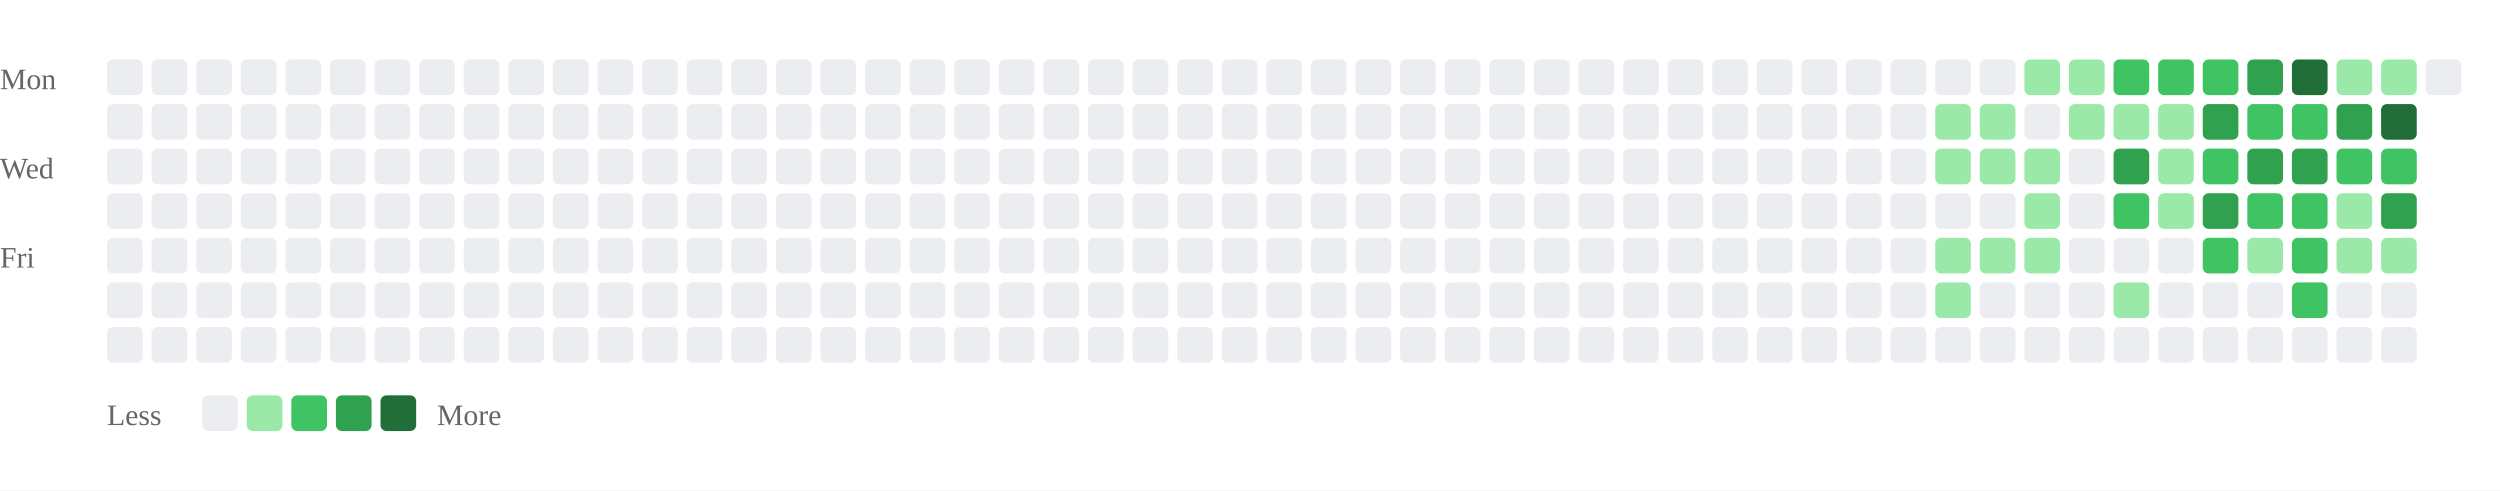
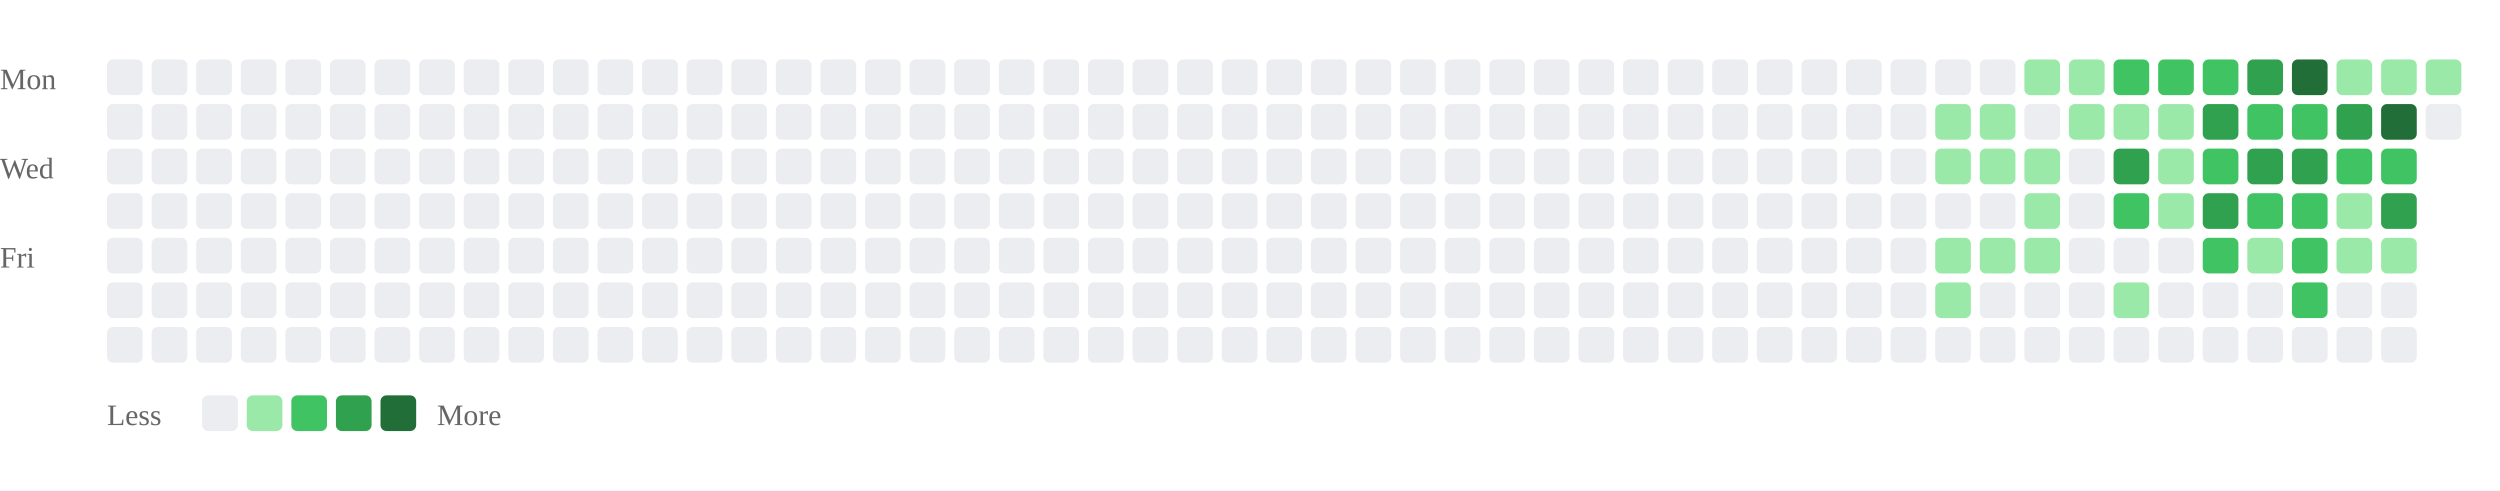
<svg xmlns="http://www.w3.org/2000/svg" width="841" height="165" role="img" aria-label="GitLab contribution heatmap for jianjiale">
  <rect width="100%" height="100%" fill="#ffffff" />
  <text x="0" y="30" font-size="10" fill="#666">Mon</text>
  <text x="0" y="45" font-size="10" fill="#666" />
  <text x="0" y="60" font-size="10" fill="#666">Wed</text>
  <text x="0" y="75" font-size="10" fill="#666" />
  <text x="0" y="90" font-size="10" fill="#666">Fri</text>
  <text x="0" y="105" font-size="10" fill="#666" />
  <text x="0" y="120" font-size="10" fill="#666" />
  <rect x="36" y="20" width="12" height="12" rx="2" fill="#ebedf0" data-date="2025-08-11" data-count="0" />
  <rect x="36" y="35" width="12" height="12" rx="2" fill="#ebedf0" data-date="2025-08-12" data-count="0" />
  <rect x="36" y="50" width="12" height="12" rx="2" fill="#ebedf0" data-date="2025-08-13" data-count="0" />
  <rect x="36" y="65" width="12" height="12" rx="2" fill="#ebedf0" data-date="2025-08-14" data-count="0" />
  <rect x="36" y="80" width="12" height="12" rx="2" fill="#ebedf0" data-date="2025-08-15" data-count="0" />
  <rect x="36" y="95" width="12" height="12" rx="2" fill="#ebedf0" data-date="2025-08-16" data-count="0" />
  <rect x="36" y="110" width="12" height="12" rx="2" fill="#ebedf0" data-date="2025-08-17" data-count="0" />
  <rect x="51" y="20" width="12" height="12" rx="2" fill="#ebedf0" data-date="2025-08-18" data-count="0" />
  <rect x="51" y="35" width="12" height="12" rx="2" fill="#ebedf0" data-date="2025-08-19" data-count="0" />
  <rect x="51" y="50" width="12" height="12" rx="2" fill="#ebedf0" data-date="2025-08-20" data-count="0" />
  <rect x="51" y="65" width="12" height="12" rx="2" fill="#ebedf0" data-date="2025-08-21" data-count="0" />
  <rect x="51" y="80" width="12" height="12" rx="2" fill="#ebedf0" data-date="2025-08-22" data-count="0" />
  <rect x="51" y="95" width="12" height="12" rx="2" fill="#ebedf0" data-date="2025-08-23" data-count="0" />
  <rect x="51" y="110" width="12" height="12" rx="2" fill="#ebedf0" data-date="2025-08-24" data-count="0" />
  <rect x="66" y="20" width="12" height="12" rx="2" fill="#ebedf0" data-date="2025-08-25" data-count="0" />
  <rect x="66" y="35" width="12" height="12" rx="2" fill="#ebedf0" data-date="2025-08-26" data-count="0" />
  <rect x="66" y="50" width="12" height="12" rx="2" fill="#ebedf0" data-date="2025-08-27" data-count="0" />
  <rect x="66" y="65" width="12" height="12" rx="2" fill="#ebedf0" data-date="2025-08-28" data-count="0" />
  <rect x="66" y="80" width="12" height="12" rx="2" fill="#ebedf0" data-date="2025-08-29" data-count="0" />
  <rect x="66" y="95" width="12" height="12" rx="2" fill="#ebedf0" data-date="2025-08-30" data-count="0" />
  <rect x="66" y="110" width="12" height="12" rx="2" fill="#ebedf0" data-date="2025-08-31" data-count="0" />
  <rect x="81" y="20" width="12" height="12" rx="2" fill="#ebedf0" data-date="2025-09-01" data-count="0" />
  <rect x="81" y="35" width="12" height="12" rx="2" fill="#ebedf0" data-date="2025-09-02" data-count="0" />
  <rect x="81" y="50" width="12" height="12" rx="2" fill="#ebedf0" data-date="2025-09-03" data-count="0" />
  <rect x="81" y="65" width="12" height="12" rx="2" fill="#ebedf0" data-date="2025-09-04" data-count="0" />
  <rect x="81" y="80" width="12" height="12" rx="2" fill="#ebedf0" data-date="2025-09-05" data-count="0" />
  <rect x="81" y="95" width="12" height="12" rx="2" fill="#ebedf0" data-date="2025-09-06" data-count="0" />
  <rect x="81" y="110" width="12" height="12" rx="2" fill="#ebedf0" data-date="2025-09-07" data-count="0" />
  <rect x="96" y="20" width="12" height="12" rx="2" fill="#ebedf0" data-date="2025-09-08" data-count="0" />
  <rect x="96" y="35" width="12" height="12" rx="2" fill="#ebedf0" data-date="2025-09-09" data-count="0" />
  <rect x="96" y="50" width="12" height="12" rx="2" fill="#ebedf0" data-date="2025-09-10" data-count="0" />
  <rect x="96" y="65" width="12" height="12" rx="2" fill="#ebedf0" data-date="2025-09-11" data-count="0" />
  <rect x="96" y="80" width="12" height="12" rx="2" fill="#ebedf0" data-date="2025-09-12" data-count="0" />
  <rect x="96" y="95" width="12" height="12" rx="2" fill="#ebedf0" data-date="2025-09-13" data-count="0" />
  <rect x="96" y="110" width="12" height="12" rx="2" fill="#ebedf0" data-date="2025-09-14" data-count="0" />
  <rect x="111" y="20" width="12" height="12" rx="2" fill="#ebedf0" data-date="2025-09-15" data-count="0" />
  <rect x="111" y="35" width="12" height="12" rx="2" fill="#ebedf0" data-date="2025-09-16" data-count="0" />
  <rect x="111" y="50" width="12" height="12" rx="2" fill="#ebedf0" data-date="2025-09-17" data-count="0" />
  <rect x="111" y="65" width="12" height="12" rx="2" fill="#ebedf0" data-date="2025-09-18" data-count="0" />
  <rect x="111" y="80" width="12" height="12" rx="2" fill="#ebedf0" data-date="2025-09-19" data-count="0" />
  <rect x="111" y="95" width="12" height="12" rx="2" fill="#ebedf0" data-date="2025-09-20" data-count="0" />
  <rect x="111" y="110" width="12" height="12" rx="2" fill="#ebedf0" data-date="2025-09-21" data-count="0" />
  <rect x="126" y="20" width="12" height="12" rx="2" fill="#ebedf0" data-date="2025-09-22" data-count="0" />
  <rect x="126" y="35" width="12" height="12" rx="2" fill="#ebedf0" data-date="2025-09-23" data-count="0" />
  <rect x="126" y="50" width="12" height="12" rx="2" fill="#ebedf0" data-date="2025-09-24" data-count="0" />
  <rect x="126" y="65" width="12" height="12" rx="2" fill="#ebedf0" data-date="2025-09-25" data-count="0" />
  <rect x="126" y="80" width="12" height="12" rx="2" fill="#ebedf0" data-date="2025-09-26" data-count="0" />
  <rect x="126" y="95" width="12" height="12" rx="2" fill="#ebedf0" data-date="2025-09-27" data-count="0" />
  <rect x="126" y="110" width="12" height="12" rx="2" fill="#ebedf0" data-date="2025-09-28" data-count="0" />
  <rect x="141" y="20" width="12" height="12" rx="2" fill="#ebedf0" data-date="2025-09-29" data-count="0" />
  <rect x="141" y="35" width="12" height="12" rx="2" fill="#ebedf0" data-date="2025-09-30" data-count="0" />
  <rect x="141" y="50" width="12" height="12" rx="2" fill="#ebedf0" data-date="2025-10-01" data-count="0" />
  <rect x="141" y="65" width="12" height="12" rx="2" fill="#ebedf0" data-date="2025-10-02" data-count="0" />
  <rect x="141" y="80" width="12" height="12" rx="2" fill="#ebedf0" data-date="2025-10-03" data-count="0" />
  <rect x="141" y="95" width="12" height="12" rx="2" fill="#ebedf0" data-date="2025-10-04" data-count="0" />
  <rect x="141" y="110" width="12" height="12" rx="2" fill="#ebedf0" data-date="2025-10-05" data-count="0" />
  <rect x="156" y="20" width="12" height="12" rx="2" fill="#ebedf0" data-date="2025-10-06" data-count="0" />
  <rect x="156" y="35" width="12" height="12" rx="2" fill="#ebedf0" data-date="2025-10-07" data-count="0" />
  <rect x="156" y="50" width="12" height="12" rx="2" fill="#ebedf0" data-date="2025-10-08" data-count="0" />
  <rect x="156" y="65" width="12" height="12" rx="2" fill="#ebedf0" data-date="2025-10-09" data-count="0" />
  <rect x="156" y="80" width="12" height="12" rx="2" fill="#ebedf0" data-date="2025-10-10" data-count="0" />
  <rect x="156" y="95" width="12" height="12" rx="2" fill="#ebedf0" data-date="2025-10-11" data-count="0" />
  <rect x="156" y="110" width="12" height="12" rx="2" fill="#ebedf0" data-date="2025-10-12" data-count="0" />
  <rect x="171" y="20" width="12" height="12" rx="2" fill="#ebedf0" data-date="2025-10-13" data-count="0" />
  <rect x="171" y="35" width="12" height="12" rx="2" fill="#ebedf0" data-date="2025-10-14" data-count="0" />
  <rect x="171" y="50" width="12" height="12" rx="2" fill="#ebedf0" data-date="2025-10-15" data-count="0" />
  <rect x="171" y="65" width="12" height="12" rx="2" fill="#ebedf0" data-date="2025-10-16" data-count="0" />
  <rect x="171" y="80" width="12" height="12" rx="2" fill="#ebedf0" data-date="2025-10-17" data-count="0" />
  <rect x="171" y="95" width="12" height="12" rx="2" fill="#ebedf0" data-date="2025-10-18" data-count="0" />
  <rect x="171" y="110" width="12" height="12" rx="2" fill="#ebedf0" data-date="2025-10-19" data-count="0" />
  <rect x="186" y="20" width="12" height="12" rx="2" fill="#ebedf0" data-date="2025-10-20" data-count="0" />
  <rect x="186" y="35" width="12" height="12" rx="2" fill="#ebedf0" data-date="2025-10-21" data-count="0" />
  <rect x="186" y="50" width="12" height="12" rx="2" fill="#ebedf0" data-date="2025-10-22" data-count="0" />
  <rect x="186" y="65" width="12" height="12" rx="2" fill="#ebedf0" data-date="2025-10-23" data-count="0" />
  <rect x="186" y="80" width="12" height="12" rx="2" fill="#ebedf0" data-date="2025-10-24" data-count="0" />
  <rect x="186" y="95" width="12" height="12" rx="2" fill="#ebedf0" data-date="2025-10-25" data-count="0" />
  <rect x="186" y="110" width="12" height="12" rx="2" fill="#ebedf0" data-date="2025-10-26" data-count="0" />
  <rect x="201" y="20" width="12" height="12" rx="2" fill="#ebedf0" data-date="2025-10-27" data-count="0" />
  <rect x="201" y="35" width="12" height="12" rx="2" fill="#ebedf0" data-date="2025-10-28" data-count="0" />
  <rect x="201" y="50" width="12" height="12" rx="2" fill="#ebedf0" data-date="2025-10-29" data-count="0" />
  <rect x="201" y="65" width="12" height="12" rx="2" fill="#ebedf0" data-date="2025-10-30" data-count="0" />
  <rect x="201" y="80" width="12" height="12" rx="2" fill="#ebedf0" data-date="2025-10-31" data-count="0" />
  <rect x="201" y="95" width="12" height="12" rx="2" fill="#ebedf0" data-date="2025-11-01" data-count="0" />
  <rect x="201" y="110" width="12" height="12" rx="2" fill="#ebedf0" data-date="2025-11-02" data-count="0" />
  <rect x="216" y="20" width="12" height="12" rx="2" fill="#ebedf0" data-date="2025-11-03" data-count="0" />
  <rect x="216" y="35" width="12" height="12" rx="2" fill="#ebedf0" data-date="2025-11-04" data-count="0" />
  <rect x="216" y="50" width="12" height="12" rx="2" fill="#ebedf0" data-date="2025-11-05" data-count="0" />
  <rect x="216" y="65" width="12" height="12" rx="2" fill="#ebedf0" data-date="2025-11-06" data-count="0" />
  <rect x="216" y="80" width="12" height="12" rx="2" fill="#ebedf0" data-date="2025-11-07" data-count="0" />
  <rect x="216" y="95" width="12" height="12" rx="2" fill="#ebedf0" data-date="2025-11-08" data-count="0" />
  <rect x="216" y="110" width="12" height="12" rx="2" fill="#ebedf0" data-date="2025-11-09" data-count="0" />
  <rect x="231" y="20" width="12" height="12" rx="2" fill="#ebedf0" data-date="2025-11-10" data-count="0" />
  <rect x="231" y="35" width="12" height="12" rx="2" fill="#ebedf0" data-date="2025-11-11" data-count="0" />
  <rect x="231" y="50" width="12" height="12" rx="2" fill="#ebedf0" data-date="2025-11-12" data-count="0" />
  <rect x="231" y="65" width="12" height="12" rx="2" fill="#ebedf0" data-date="2025-11-13" data-count="0" />
  <rect x="231" y="80" width="12" height="12" rx="2" fill="#ebedf0" data-date="2025-11-14" data-count="0" />
  <rect x="231" y="95" width="12" height="12" rx="2" fill="#ebedf0" data-date="2025-11-15" data-count="0" />
  <rect x="231" y="110" width="12" height="12" rx="2" fill="#ebedf0" data-date="2025-11-16" data-count="0" />
  <rect x="246" y="20" width="12" height="12" rx="2" fill="#ebedf0" data-date="2025-11-17" data-count="0" />
  <rect x="246" y="35" width="12" height="12" rx="2" fill="#ebedf0" data-date="2025-11-18" data-count="0" />
  <rect x="246" y="50" width="12" height="12" rx="2" fill="#ebedf0" data-date="2025-11-19" data-count="0" />
  <rect x="246" y="65" width="12" height="12" rx="2" fill="#ebedf0" data-date="2025-11-20" data-count="0" />
  <rect x="246" y="80" width="12" height="12" rx="2" fill="#ebedf0" data-date="2025-11-21" data-count="0" />
  <rect x="246" y="95" width="12" height="12" rx="2" fill="#ebedf0" data-date="2025-11-22" data-count="0" />
  <rect x="246" y="110" width="12" height="12" rx="2" fill="#ebedf0" data-date="2025-11-23" data-count="0" />
  <rect x="261" y="20" width="12" height="12" rx="2" fill="#ebedf0" data-date="2025-11-24" data-count="0" />
  <rect x="261" y="35" width="12" height="12" rx="2" fill="#ebedf0" data-date="2025-11-25" data-count="0" />
  <rect x="261" y="50" width="12" height="12" rx="2" fill="#ebedf0" data-date="2025-11-26" data-count="0" />
  <rect x="261" y="65" width="12" height="12" rx="2" fill="#ebedf0" data-date="2025-11-27" data-count="0" />
  <rect x="261" y="80" width="12" height="12" rx="2" fill="#ebedf0" data-date="2025-11-28" data-count="0" />
  <rect x="261" y="95" width="12" height="12" rx="2" fill="#ebedf0" data-date="2025-11-29" data-count="0" />
  <rect x="261" y="110" width="12" height="12" rx="2" fill="#ebedf0" data-date="2025-11-30" data-count="0" />
  <rect x="276" y="20" width="12" height="12" rx="2" fill="#ebedf0" data-date="2025-12-01" data-count="0" />
  <rect x="276" y="35" width="12" height="12" rx="2" fill="#ebedf0" data-date="2025-12-02" data-count="0" />
  <rect x="276" y="50" width="12" height="12" rx="2" fill="#ebedf0" data-date="2025-12-03" data-count="0" />
  <rect x="276" y="65" width="12" height="12" rx="2" fill="#ebedf0" data-date="2025-12-04" data-count="0" />
  <rect x="276" y="80" width="12" height="12" rx="2" fill="#ebedf0" data-date="2025-12-05" data-count="0" />
  <rect x="276" y="95" width="12" height="12" rx="2" fill="#ebedf0" data-date="2025-12-06" data-count="0" />
  <rect x="276" y="110" width="12" height="12" rx="2" fill="#ebedf0" data-date="2025-12-07" data-count="0" />
  <rect x="291" y="20" width="12" height="12" rx="2" fill="#ebedf0" data-date="2025-12-08" data-count="0" />
  <rect x="291" y="35" width="12" height="12" rx="2" fill="#ebedf0" data-date="2025-12-09" data-count="0" />
  <rect x="291" y="50" width="12" height="12" rx="2" fill="#ebedf0" data-date="2025-12-10" data-count="0" />
  <rect x="291" y="65" width="12" height="12" rx="2" fill="#ebedf0" data-date="2025-12-11" data-count="0" />
  <rect x="291" y="80" width="12" height="12" rx="2" fill="#ebedf0" data-date="2025-12-12" data-count="0" />
  <rect x="291" y="95" width="12" height="12" rx="2" fill="#ebedf0" data-date="2025-12-13" data-count="0" />
  <rect x="291" y="110" width="12" height="12" rx="2" fill="#ebedf0" data-date="2025-12-14" data-count="0" />
  <rect x="306" y="20" width="12" height="12" rx="2" fill="#ebedf0" data-date="2025-12-15" data-count="0" />
  <rect x="306" y="35" width="12" height="12" rx="2" fill="#ebedf0" data-date="2025-12-16" data-count="0" />
  <rect x="306" y="50" width="12" height="12" rx="2" fill="#ebedf0" data-date="2025-12-17" data-count="0" />
  <rect x="306" y="65" width="12" height="12" rx="2" fill="#ebedf0" data-date="2025-12-18" data-count="0" />
  <rect x="306" y="80" width="12" height="12" rx="2" fill="#ebedf0" data-date="2025-12-19" data-count="0" />
  <rect x="306" y="95" width="12" height="12" rx="2" fill="#ebedf0" data-date="2025-12-20" data-count="0" />
  <rect x="306" y="110" width="12" height="12" rx="2" fill="#ebedf0" data-date="2025-12-21" data-count="0" />
  <rect x="321" y="20" width="12" height="12" rx="2" fill="#ebedf0" data-date="2025-12-22" data-count="0" />
  <rect x="321" y="35" width="12" height="12" rx="2" fill="#ebedf0" data-date="2025-12-23" data-count="0" />
  <rect x="321" y="50" width="12" height="12" rx="2" fill="#ebedf0" data-date="2025-12-24" data-count="0" />
  <rect x="321" y="65" width="12" height="12" rx="2" fill="#ebedf0" data-date="2025-12-25" data-count="0" />
  <rect x="321" y="80" width="12" height="12" rx="2" fill="#ebedf0" data-date="2025-12-26" data-count="0" />
  <rect x="321" y="95" width="12" height="12" rx="2" fill="#ebedf0" data-date="2025-12-27" data-count="0" />
  <rect x="321" y="110" width="12" height="12" rx="2" fill="#ebedf0" data-date="2025-12-28" data-count="0" />
  <rect x="336" y="20" width="12" height="12" rx="2" fill="#ebedf0" data-date="2025-12-29" data-count="0" />
  <rect x="336" y="35" width="12" height="12" rx="2" fill="#ebedf0" data-date="2025-12-30" data-count="0" />
  <rect x="336" y="50" width="12" height="12" rx="2" fill="#ebedf0" data-date="2025-12-31" data-count="0" />
  <rect x="336" y="65" width="12" height="12" rx="2" fill="#ebedf0" data-date="2026-01-01" data-count="0" />
  <rect x="336" y="80" width="12" height="12" rx="2" fill="#ebedf0" data-date="2026-01-02" data-count="0" />
  <rect x="336" y="95" width="12" height="12" rx="2" fill="#ebedf0" data-date="2026-01-03" data-count="0" />
  <rect x="336" y="110" width="12" height="12" rx="2" fill="#ebedf0" data-date="2026-01-04" data-count="0" />
  <rect x="351" y="20" width="12" height="12" rx="2" fill="#ebedf0" data-date="2026-01-05" data-count="0" />
  <rect x="351" y="35" width="12" height="12" rx="2" fill="#ebedf0" data-date="2026-01-06" data-count="0" />
  <rect x="351" y="50" width="12" height="12" rx="2" fill="#ebedf0" data-date="2026-01-07" data-count="0" />
  <rect x="351" y="65" width="12" height="12" rx="2" fill="#ebedf0" data-date="2026-01-08" data-count="0" />
  <rect x="351" y="80" width="12" height="12" rx="2" fill="#ebedf0" data-date="2026-01-09" data-count="0" />
  <rect x="351" y="95" width="12" height="12" rx="2" fill="#ebedf0" data-date="2026-01-10" data-count="0" />
  <rect x="351" y="110" width="12" height="12" rx="2" fill="#ebedf0" data-date="2026-01-11" data-count="0" />
  <rect x="366" y="20" width="12" height="12" rx="2" fill="#ebedf0" data-date="2026-01-12" data-count="0" />
  <rect x="366" y="35" width="12" height="12" rx="2" fill="#ebedf0" data-date="2026-01-13" data-count="0" />
  <rect x="366" y="50" width="12" height="12" rx="2" fill="#ebedf0" data-date="2026-01-14" data-count="0" />
  <rect x="366" y="65" width="12" height="12" rx="2" fill="#ebedf0" data-date="2026-01-15" data-count="0" />
  <rect x="366" y="80" width="12" height="12" rx="2" fill="#ebedf0" data-date="2026-01-16" data-count="0" />
  <rect x="366" y="95" width="12" height="12" rx="2" fill="#ebedf0" data-date="2026-01-17" data-count="0" />
  <rect x="366" y="110" width="12" height="12" rx="2" fill="#ebedf0" data-date="2026-01-18" data-count="0" />
  <rect x="381" y="20" width="12" height="12" rx="2" fill="#ebedf0" data-date="2026-01-19" data-count="0" />
  <rect x="381" y="35" width="12" height="12" rx="2" fill="#ebedf0" data-date="2026-01-20" data-count="0" />
  <rect x="381" y="50" width="12" height="12" rx="2" fill="#ebedf0" data-date="2026-01-21" data-count="0" />
  <rect x="381" y="65" width="12" height="12" rx="2" fill="#ebedf0" data-date="2026-01-22" data-count="0" />
  <rect x="381" y="80" width="12" height="12" rx="2" fill="#ebedf0" data-date="2026-01-23" data-count="0" />
  <rect x="381" y="95" width="12" height="12" rx="2" fill="#ebedf0" data-date="2026-01-24" data-count="0" />
  <rect x="381" y="110" width="12" height="12" rx="2" fill="#ebedf0" data-date="2026-01-25" data-count="0" />
  <rect x="396" y="20" width="12" height="12" rx="2" fill="#ebedf0" data-date="2026-01-26" data-count="0" />
  <rect x="396" y="35" width="12" height="12" rx="2" fill="#ebedf0" data-date="2026-01-27" data-count="0" />
  <rect x="396" y="50" width="12" height="12" rx="2" fill="#ebedf0" data-date="2026-01-28" data-count="0" />
  <rect x="396" y="65" width="12" height="12" rx="2" fill="#ebedf0" data-date="2026-01-29" data-count="0" />
  <rect x="396" y="80" width="12" height="12" rx="2" fill="#ebedf0" data-date="2026-01-30" data-count="0" />
  <rect x="396" y="95" width="12" height="12" rx="2" fill="#ebedf0" data-date="2026-01-31" data-count="0" />
  <rect x="396" y="110" width="12" height="12" rx="2" fill="#ebedf0" data-date="2026-02-01" data-count="0" />
  <rect x="411" y="20" width="12" height="12" rx="2" fill="#ebedf0" data-date="2026-02-02" data-count="0" />
  <rect x="411" y="35" width="12" height="12" rx="2" fill="#ebedf0" data-date="2026-02-03" data-count="0" />
  <rect x="411" y="50" width="12" height="12" rx="2" fill="#ebedf0" data-date="2026-02-04" data-count="0" />
  <rect x="411" y="65" width="12" height="12" rx="2" fill="#ebedf0" data-date="2026-02-05" data-count="0" />
  <rect x="411" y="80" width="12" height="12" rx="2" fill="#ebedf0" data-date="2026-02-06" data-count="0" />
  <rect x="411" y="95" width="12" height="12" rx="2" fill="#ebedf0" data-date="2026-02-07" data-count="0" />
  <rect x="411" y="110" width="12" height="12" rx="2" fill="#ebedf0" data-date="2026-02-08" data-count="0" />
  <rect x="426" y="20" width="12" height="12" rx="2" fill="#ebedf0" data-date="2026-02-09" data-count="0" />
  <rect x="426" y="35" width="12" height="12" rx="2" fill="#ebedf0" data-date="2026-02-10" data-count="0" />
  <rect x="426" y="50" width="12" height="12" rx="2" fill="#ebedf0" data-date="2026-02-11" data-count="0" />
  <rect x="426" y="65" width="12" height="12" rx="2" fill="#ebedf0" data-date="2026-02-12" data-count="0" />
  <rect x="426" y="80" width="12" height="12" rx="2" fill="#ebedf0" data-date="2026-02-13" data-count="0" />
  <rect x="426" y="95" width="12" height="12" rx="2" fill="#ebedf0" data-date="2026-02-14" data-count="0" />
  <rect x="426" y="110" width="12" height="12" rx="2" fill="#ebedf0" data-date="2026-02-15" data-count="0" />
  <rect x="441" y="20" width="12" height="12" rx="2" fill="#ebedf0" data-date="2026-02-16" data-count="0" />
  <rect x="441" y="35" width="12" height="12" rx="2" fill="#ebedf0" data-date="2026-02-17" data-count="0" />
  <rect x="441" y="50" width="12" height="12" rx="2" fill="#ebedf0" data-date="2026-02-18" data-count="0" />
  <rect x="441" y="65" width="12" height="12" rx="2" fill="#ebedf0" data-date="2026-02-19" data-count="0" />
  <rect x="441" y="80" width="12" height="12" rx="2" fill="#ebedf0" data-date="2026-02-20" data-count="0" />
  <rect x="441" y="95" width="12" height="12" rx="2" fill="#ebedf0" data-date="2026-02-21" data-count="0" />
  <rect x="441" y="110" width="12" height="12" rx="2" fill="#ebedf0" data-date="2026-02-22" data-count="0" />
  <rect x="456" y="20" width="12" height="12" rx="2" fill="#ebedf0" data-date="2026-02-23" data-count="0" />
  <rect x="456" y="35" width="12" height="12" rx="2" fill="#ebedf0" data-date="2026-02-24" data-count="0" />
  <rect x="456" y="50" width="12" height="12" rx="2" fill="#ebedf0" data-date="2026-02-25" data-count="0" />
  <rect x="456" y="65" width="12" height="12" rx="2" fill="#ebedf0" data-date="2026-02-26" data-count="0" />
  <rect x="456" y="80" width="12" height="12" rx="2" fill="#ebedf0" data-date="2026-02-27" data-count="0" />
  <rect x="456" y="95" width="12" height="12" rx="2" fill="#ebedf0" data-date="2026-02-28" data-count="0" />
  <rect x="456" y="110" width="12" height="12" rx="2" fill="#ebedf0" data-date="2026-03-01" data-count="0" />
  <rect x="471" y="20" width="12" height="12" rx="2" fill="#ebedf0" data-date="2026-03-02" data-count="0" />
  <rect x="471" y="35" width="12" height="12" rx="2" fill="#ebedf0" data-date="2026-03-03" data-count="0" />
  <rect x="471" y="50" width="12" height="12" rx="2" fill="#ebedf0" data-date="2026-03-04" data-count="0" />
  <rect x="471" y="65" width="12" height="12" rx="2" fill="#ebedf0" data-date="2026-03-05" data-count="0" />
  <rect x="471" y="80" width="12" height="12" rx="2" fill="#ebedf0" data-date="2026-03-06" data-count="0" />
  <rect x="471" y="95" width="12" height="12" rx="2" fill="#ebedf0" data-date="2026-03-07" data-count="0" />
  <rect x="471" y="110" width="12" height="12" rx="2" fill="#ebedf0" data-date="2026-03-08" data-count="0" />
  <rect x="486" y="20" width="12" height="12" rx="2" fill="#ebedf0" data-date="2026-03-09" data-count="0" />
  <rect x="486" y="35" width="12" height="12" rx="2" fill="#ebedf0" data-date="2026-03-10" data-count="0" />
  <rect x="486" y="50" width="12" height="12" rx="2" fill="#ebedf0" data-date="2026-03-11" data-count="0" />
  <rect x="486" y="65" width="12" height="12" rx="2" fill="#ebedf0" data-date="2026-03-12" data-count="0" />
  <rect x="486" y="80" width="12" height="12" rx="2" fill="#ebedf0" data-date="2026-03-13" data-count="0" />
  <rect x="486" y="95" width="12" height="12" rx="2" fill="#ebedf0" data-date="2026-03-14" data-count="0" />
  <rect x="486" y="110" width="12" height="12" rx="2" fill="#ebedf0" data-date="2026-03-15" data-count="0" />
  <rect x="501" y="20" width="12" height="12" rx="2" fill="#ebedf0" data-date="2026-03-16" data-count="0" />
  <rect x="501" y="35" width="12" height="12" rx="2" fill="#ebedf0" data-date="2026-03-17" data-count="0" />
  <rect x="501" y="50" width="12" height="12" rx="2" fill="#ebedf0" data-date="2026-03-18" data-count="0" />
  <rect x="501" y="65" width="12" height="12" rx="2" fill="#ebedf0" data-date="2026-03-19" data-count="0" />
  <rect x="501" y="80" width="12" height="12" rx="2" fill="#ebedf0" data-date="2026-03-20" data-count="0" />
  <rect x="501" y="95" width="12" height="12" rx="2" fill="#ebedf0" data-date="2026-03-21" data-count="0" />
  <rect x="501" y="110" width="12" height="12" rx="2" fill="#ebedf0" data-date="2026-03-22" data-count="0" />
  <rect x="516" y="20" width="12" height="12" rx="2" fill="#ebedf0" data-date="2026-03-23" data-count="0" />
  <rect x="516" y="35" width="12" height="12" rx="2" fill="#ebedf0" data-date="2026-03-24" data-count="0" />
  <rect x="516" y="50" width="12" height="12" rx="2" fill="#ebedf0" data-date="2026-03-25" data-count="0" />
  <rect x="516" y="65" width="12" height="12" rx="2" fill="#ebedf0" data-date="2026-03-26" data-count="0" />
  <rect x="516" y="80" width="12" height="12" rx="2" fill="#ebedf0" data-date="2026-03-27" data-count="0" />
  <rect x="516" y="95" width="12" height="12" rx="2" fill="#ebedf0" data-date="2026-03-28" data-count="0" />
  <rect x="516" y="110" width="12" height="12" rx="2" fill="#ebedf0" data-date="2026-03-29" data-count="0" />
  <rect x="531" y="20" width="12" height="12" rx="2" fill="#ebedf0" data-date="2026-03-30" data-count="0" />
  <rect x="531" y="35" width="12" height="12" rx="2" fill="#ebedf0" data-date="2026-03-31" data-count="0" />
  <rect x="531" y="50" width="12" height="12" rx="2" fill="#ebedf0" data-date="2026-04-01" data-count="0" />
  <rect x="531" y="65" width="12" height="12" rx="2" fill="#ebedf0" data-date="2026-04-02" data-count="0" />
  <rect x="531" y="80" width="12" height="12" rx="2" fill="#ebedf0" data-date="2026-04-03" data-count="0" />
  <rect x="531" y="95" width="12" height="12" rx="2" fill="#ebedf0" data-date="2026-04-04" data-count="0" />
  <rect x="531" y="110" width="12" height="12" rx="2" fill="#ebedf0" data-date="2026-04-05" data-count="0" />
  <rect x="546" y="20" width="12" height="12" rx="2" fill="#ebedf0" data-date="2026-04-06" data-count="0" />
  <rect x="546" y="35" width="12" height="12" rx="2" fill="#ebedf0" data-date="2026-04-07" data-count="0" />
  <rect x="546" y="50" width="12" height="12" rx="2" fill="#ebedf0" data-date="2026-04-08" data-count="0" />
  <rect x="546" y="65" width="12" height="12" rx="2" fill="#ebedf0" data-date="2026-04-09" data-count="0" />
  <rect x="546" y="80" width="12" height="12" rx="2" fill="#ebedf0" data-date="2026-04-10" data-count="0" />
  <rect x="546" y="95" width="12" height="12" rx="2" fill="#ebedf0" data-date="2026-04-11" data-count="0" />
  <rect x="546" y="110" width="12" height="12" rx="2" fill="#ebedf0" data-date="2026-04-12" data-count="0" />
  <rect x="561" y="20" width="12" height="12" rx="2" fill="#ebedf0" data-date="2026-04-13" data-count="0" />
  <rect x="561" y="35" width="12" height="12" rx="2" fill="#ebedf0" data-date="2026-04-14" data-count="0" />
  <rect x="561" y="50" width="12" height="12" rx="2" fill="#ebedf0" data-date="2026-04-15" data-count="0" />
  <rect x="561" y="65" width="12" height="12" rx="2" fill="#ebedf0" data-date="2026-04-16" data-count="0" />
  <rect x="561" y="80" width="12" height="12" rx="2" fill="#ebedf0" data-date="2026-04-17" data-count="0" />
  <rect x="561" y="95" width="12" height="12" rx="2" fill="#ebedf0" data-date="2026-04-18" data-count="0" />
  <rect x="561" y="110" width="12" height="12" rx="2" fill="#ebedf0" data-date="2026-04-19" data-count="0" />
  <rect x="576" y="20" width="12" height="12" rx="2" fill="#ebedf0" data-date="2026-04-20" data-count="0" />
  <rect x="576" y="35" width="12" height="12" rx="2" fill="#ebedf0" data-date="2026-04-21" data-count="0" />
  <rect x="576" y="50" width="12" height="12" rx="2" fill="#ebedf0" data-date="2026-04-22" data-count="0" />
  <rect x="576" y="65" width="12" height="12" rx="2" fill="#ebedf0" data-date="2026-04-23" data-count="0" />
  <rect x="576" y="80" width="12" height="12" rx="2" fill="#ebedf0" data-date="2026-04-24" data-count="0" />
  <rect x="576" y="95" width="12" height="12" rx="2" fill="#ebedf0" data-date="2026-04-25" data-count="0" />
  <rect x="576" y="110" width="12" height="12" rx="2" fill="#ebedf0" data-date="2026-04-26" data-count="0" />
  <rect x="591" y="20" width="12" height="12" rx="2" fill="#ebedf0" data-date="2026-04-27" data-count="0" />
  <rect x="591" y="35" width="12" height="12" rx="2" fill="#ebedf0" data-date="2026-04-28" data-count="0" />
  <rect x="591" y="50" width="12" height="12" rx="2" fill="#ebedf0" data-date="2026-04-29" data-count="0" />
  <rect x="591" y="65" width="12" height="12" rx="2" fill="#ebedf0" data-date="2026-04-30" data-count="0" />
  <rect x="591" y="80" width="12" height="12" rx="2" fill="#ebedf0" data-date="2026-05-01" data-count="0" />
  <rect x="591" y="95" width="12" height="12" rx="2" fill="#ebedf0" data-date="2026-05-02" data-count="0" />
  <rect x="591" y="110" width="12" height="12" rx="2" fill="#ebedf0" data-date="2026-05-03" data-count="0" />
  <rect x="606" y="20" width="12" height="12" rx="2" fill="#ebedf0" data-date="2026-05-04" data-count="0" />
  <rect x="606" y="35" width="12" height="12" rx="2" fill="#ebedf0" data-date="2026-05-05" data-count="0" />
  <rect x="606" y="50" width="12" height="12" rx="2" fill="#ebedf0" data-date="2026-05-06" data-count="0" />
  <rect x="606" y="65" width="12" height="12" rx="2" fill="#ebedf0" data-date="2026-05-07" data-count="0" />
  <rect x="606" y="80" width="12" height="12" rx="2" fill="#ebedf0" data-date="2026-05-08" data-count="0" />
  <rect x="606" y="95" width="12" height="12" rx="2" fill="#ebedf0" data-date="2026-05-09" data-count="0" />
  <rect x="606" y="110" width="12" height="12" rx="2" fill="#ebedf0" data-date="2026-05-10" data-count="0" />
  <rect x="621" y="20" width="12" height="12" rx="2" fill="#ebedf0" data-date="2026-05-11" data-count="0" />
  <rect x="621" y="35" width="12" height="12" rx="2" fill="#ebedf0" data-date="2026-05-12" data-count="0" />
  <rect x="621" y="50" width="12" height="12" rx="2" fill="#ebedf0" data-date="2026-05-13" data-count="0" />
  <rect x="621" y="65" width="12" height="12" rx="2" fill="#ebedf0" data-date="2026-05-14" data-count="0" />
  <rect x="621" y="80" width="12" height="12" rx="2" fill="#ebedf0" data-date="2026-05-15" data-count="0" />
  <rect x="621" y="95" width="12" height="12" rx="2" fill="#ebedf0" data-date="2026-05-16" data-count="0" />
  <rect x="621" y="110" width="12" height="12" rx="2" fill="#ebedf0" data-date="2026-05-17" data-count="0" />
  <rect x="636" y="20" width="12" height="12" rx="2" fill="#ebedf0" data-date="2026-05-18" data-count="0" />
  <rect x="636" y="35" width="12" height="12" rx="2" fill="#ebedf0" data-date="2026-05-19" data-count="0" />
  <rect x="636" y="50" width="12" height="12" rx="2" fill="#ebedf0" data-date="2026-05-20" data-count="0" />
  <rect x="636" y="65" width="12" height="12" rx="2" fill="#ebedf0" data-date="2026-05-21" data-count="0" />
  <rect x="636" y="80" width="12" height="12" rx="2" fill="#ebedf0" data-date="2026-05-22" data-count="0" />
  <rect x="636" y="95" width="12" height="12" rx="2" fill="#ebedf0" data-date="2026-05-23" data-count="0" />
  <rect x="636" y="110" width="12" height="12" rx="2" fill="#ebedf0" data-date="2026-05-24" data-count="0" />
  <rect x="651" y="20" width="12" height="12" rx="2" fill="#ebedf0" data-date="2026-05-25" data-count="0" />
  <rect x="651" y="35" width="12" height="12" rx="2" fill="#9be9a8" data-date="2026-05-26" data-count="1" />
  <rect x="651" y="50" width="12" height="12" rx="2" fill="#9be9a8" data-date="2026-05-27" data-count="1" />
  <rect x="651" y="65" width="12" height="12" rx="2" fill="#ebedf0" data-date="2026-05-28" data-count="0" />
  <rect x="651" y="80" width="12" height="12" rx="2" fill="#9be9a8" data-date="2026-05-29" data-count="7" />
  <rect x="651" y="95" width="12" height="12" rx="2" fill="#9be9a8" data-date="2026-05-30" data-count="2" />
  <rect x="651" y="110" width="12" height="12" rx="2" fill="#ebedf0" data-date="2026-05-31" data-count="0" />
  <rect x="666" y="20" width="12" height="12" rx="2" fill="#ebedf0" data-date="2026-06-01" data-count="0" />
  <rect x="666" y="35" width="12" height="12" rx="2" fill="#9be9a8" data-date="2026-06-02" data-count="2" />
  <rect x="666" y="50" width="12" height="12" rx="2" fill="#9be9a8" data-date="2026-06-03" data-count="4" />
  <rect x="666" y="65" width="12" height="12" rx="2" fill="#ebedf0" data-date="2026-06-04" data-count="0" />
  <rect x="666" y="80" width="12" height="12" rx="2" fill="#9be9a8" data-date="2026-06-05" data-count="1" />
  <rect x="666" y="95" width="12" height="12" rx="2" fill="#ebedf0" data-date="2026-06-06" data-count="0" />
  <rect x="666" y="110" width="12" height="12" rx="2" fill="#ebedf0" data-date="2026-06-07" data-count="0" />
  <rect x="681" y="20" width="12" height="12" rx="2" fill="#9be9a8" data-date="2026-06-08" data-count="3" />
  <rect x="681" y="35" width="12" height="12" rx="2" fill="#ebedf0" data-date="2026-06-09" data-count="0" />
  <rect x="681" y="50" width="12" height="12" rx="2" fill="#9be9a8" data-date="2026-06-10" data-count="3" />
  <rect x="681" y="65" width="12" height="12" rx="2" fill="#9be9a8" data-date="2026-06-11" data-count="1" />
  <rect x="681" y="80" width="12" height="12" rx="2" fill="#9be9a8" data-date="2026-06-12" data-count="4" />
  <rect x="681" y="95" width="12" height="12" rx="2" fill="#ebedf0" data-date="2026-06-13" data-count="0" />
  <rect x="681" y="110" width="12" height="12" rx="2" fill="#ebedf0" data-date="2026-06-14" data-count="0" />
  <rect x="696" y="20" width="12" height="12" rx="2" fill="#9be9a8" data-date="2026-06-15" data-count="4" />
  <rect x="696" y="35" width="12" height="12" rx="2" fill="#9be9a8" data-date="2026-06-16" data-count="4" />
  <rect x="696" y="50" width="12" height="12" rx="2" fill="#ebedf0" data-date="2026-06-17" data-count="0" />
  <rect x="696" y="65" width="12" height="12" rx="2" fill="#ebedf0" data-date="2026-06-18" data-count="0" />
  <rect x="696" y="80" width="12" height="12" rx="2" fill="#ebedf0" data-date="2026-06-19" data-count="0" />
  <rect x="696" y="95" width="12" height="12" rx="2" fill="#ebedf0" data-date="2026-06-20" data-count="0" />
  <rect x="696" y="110" width="12" height="12" rx="2" fill="#ebedf0" data-date="2026-06-21" data-count="0" />
  <rect x="711" y="20" width="12" height="12" rx="2" fill="#40c463" data-date="2026-06-22" data-count="11" />
  <rect x="711" y="35" width="12" height="12" rx="2" fill="#9be9a8" data-date="2026-06-23" data-count="4" />
  <rect x="711" y="50" width="12" height="12" rx="2" fill="#30a14e" data-date="2026-06-24" data-count="19" />
  <rect x="711" y="65" width="12" height="12" rx="2" fill="#40c463" data-date="2026-06-25" data-count="10" />
  <rect x="711" y="80" width="12" height="12" rx="2" fill="#ebedf0" data-date="2026-06-26" data-count="0" />
  <rect x="711" y="95" width="12" height="12" rx="2" fill="#9be9a8" data-date="2026-06-27" data-count="3" />
  <rect x="711" y="110" width="12" height="12" rx="2" fill="#ebedf0" data-date="2026-06-28" data-count="0" />
  <rect x="726" y="20" width="12" height="12" rx="2" fill="#40c463" data-date="2026-06-29" data-count="12" />
  <rect x="726" y="35" width="12" height="12" rx="2" fill="#9be9a8" data-date="2026-06-30" data-count="3" />
  <rect x="726" y="50" width="12" height="12" rx="2" fill="#9be9a8" data-date="2026-07-01" data-count="4" />
  <rect x="726" y="65" width="12" height="12" rx="2" fill="#9be9a8" data-date="2026-07-02" data-count="4" />
  <rect x="726" y="80" width="12" height="12" rx="2" fill="#ebedf0" data-date="2026-07-03" data-count="0" />
  <rect x="726" y="95" width="12" height="12" rx="2" fill="#ebedf0" data-date="2026-07-04" data-count="0" />
  <rect x="726" y="110" width="12" height="12" rx="2" fill="#ebedf0" data-date="2026-07-05" data-count="0" />
  <rect x="741" y="20" width="12" height="12" rx="2" fill="#40c463" data-date="2026-07-06" data-count="15" />
  <rect x="741" y="35" width="12" height="12" rx="2" fill="#30a14e" data-date="2026-07-07" data-count="16" />
  <rect x="741" y="50" width="12" height="12" rx="2" fill="#40c463" data-date="2026-07-08" data-count="15" />
  <rect x="741" y="65" width="12" height="12" rx="2" fill="#30a14e" data-date="2026-07-09" data-count="17" />
  <rect x="741" y="80" width="12" height="12" rx="2" fill="#40c463" data-date="2026-07-10" data-count="9" />
  <rect x="741" y="95" width="12" height="12" rx="2" fill="#ebedf0" data-date="2026-07-11" data-count="0" />
  <rect x="741" y="110" width="12" height="12" rx="2" fill="#ebedf0" data-date="2026-07-12" data-count="0" />
  <rect x="756" y="20" width="12" height="12" rx="2" fill="#30a14e" data-date="2026-07-13" data-count="19" />
  <rect x="756" y="35" width="12" height="12" rx="2" fill="#40c463" data-date="2026-07-14" data-count="10" />
  <rect x="756" y="50" width="12" height="12" rx="2" fill="#30a14e" data-date="2026-07-15" data-count="20" />
  <rect x="756" y="65" width="12" height="12" rx="2" fill="#40c463" data-date="2026-07-16" data-count="12" />
  <rect x="756" y="80" width="12" height="12" rx="2" fill="#9be9a8" data-date="2026-07-17" data-count="6" />
  <rect x="756" y="95" width="12" height="12" rx="2" fill="#ebedf0" data-date="2026-07-18" data-count="0" />
  <rect x="756" y="110" width="12" height="12" rx="2" fill="#ebedf0" data-date="2026-07-19" data-count="0" />
  <rect x="771" y="20" width="12" height="12" rx="2" fill="#216e39" data-date="2026-07-20" data-count="31" />
  <rect x="771" y="35" width="12" height="12" rx="2" fill="#40c463" data-date="2026-07-21" data-count="12" />
  <rect x="771" y="50" width="12" height="12" rx="2" fill="#30a14e" data-date="2026-07-22" data-count="16" />
  <rect x="771" y="65" width="12" height="12" rx="2" fill="#40c463" data-date="2026-07-23" data-count="14" />
  <rect x="771" y="80" width="12" height="12" rx="2" fill="#40c463" data-date="2026-07-24" data-count="14" />
  <rect x="771" y="95" width="12" height="12" rx="2" fill="#40c463" data-date="2026-07-25" data-count="11" />
  <rect x="771" y="110" width="12" height="12" rx="2" fill="#ebedf0" data-date="2026-07-26" data-count="0" />
  <rect x="786" y="20" width="12" height="12" rx="2" fill="#9be9a8" data-date="2026-07-27" data-count="1" />
  <rect x="786" y="35" width="12" height="12" rx="2" fill="#30a14e" data-date="2026-07-28" data-count="21" />
  <rect x="786" y="50" width="12" height="12" rx="2" fill="#40c463" data-date="2026-07-29" data-count="8" />
  <rect x="786" y="65" width="12" height="12" rx="2" fill="#9be9a8" data-date="2026-07-30" data-count="1" />
  <rect x="786" y="80" width="12" height="12" rx="2" fill="#9be9a8" data-date="2026-07-31" data-count="3" />
  <rect x="786" y="95" width="12" height="12" rx="2" fill="#ebedf0" data-date="2026-08-01" data-count="0" />
  <rect x="786" y="110" width="12" height="12" rx="2" fill="#ebedf0" data-date="2026-08-02" data-count="0" />
  <rect x="801" y="20" width="12" height="12" rx="2" fill="#9be9a8" data-date="2026-08-03" data-count="5" />
  <rect x="801" y="35" width="12" height="12" rx="2" fill="#216e39" data-date="2026-08-04" data-count="25" />
  <rect x="801" y="50" width="12" height="12" rx="2" fill="#40c463" data-date="2026-08-05" data-count="14" />
  <rect x="801" y="65" width="12" height="12" rx="2" fill="#30a14e" data-date="2026-08-06" data-count="16" />
  <rect x="801" y="80" width="12" height="12" rx="2" fill="#9be9a8" data-date="2026-08-07" data-count="3" />
  <rect x="801" y="95" width="12" height="12" rx="2" fill="#ebedf0" data-date="2026-08-08" data-count="0" />
  <rect x="801" y="110" width="12" height="12" rx="2" fill="#ebedf0" data-date="2026-08-09" data-count="0" />
-   <rect x="816" y="20" width="12" height="12" rx="2" fill="#ebedf0" data-date="2026-08-10" data-count="0" />
+   <rect x="816" y="20" width="12" height="12" rx="2" fill="#9be9a8" data-date="2026-08-10" data-count="7" />
+   <rect x="816" y="35" width="12" height="12" rx="2" fill="#ebedf0" data-date="2026-08-11" data-count="0" />
  <text x="36" y="143" font-size="10" fill="#666">Less</text>
  <rect x="68" y="133" width="12" height="12" rx="2" fill="#ebedf0" />
  <rect x="83" y="133" width="12" height="12" rx="2" fill="#9be9a8" />
  <rect x="98" y="133" width="12" height="12" rx="2" fill="#40c463" />
  <rect x="113" y="133" width="12" height="12" rx="2" fill="#30a14e" />
  <rect x="128" y="133" width="12" height="12" rx="2" fill="#216e39" />
  <text x="147" y="143" font-size="10" fill="#666">More</text>
</svg>
